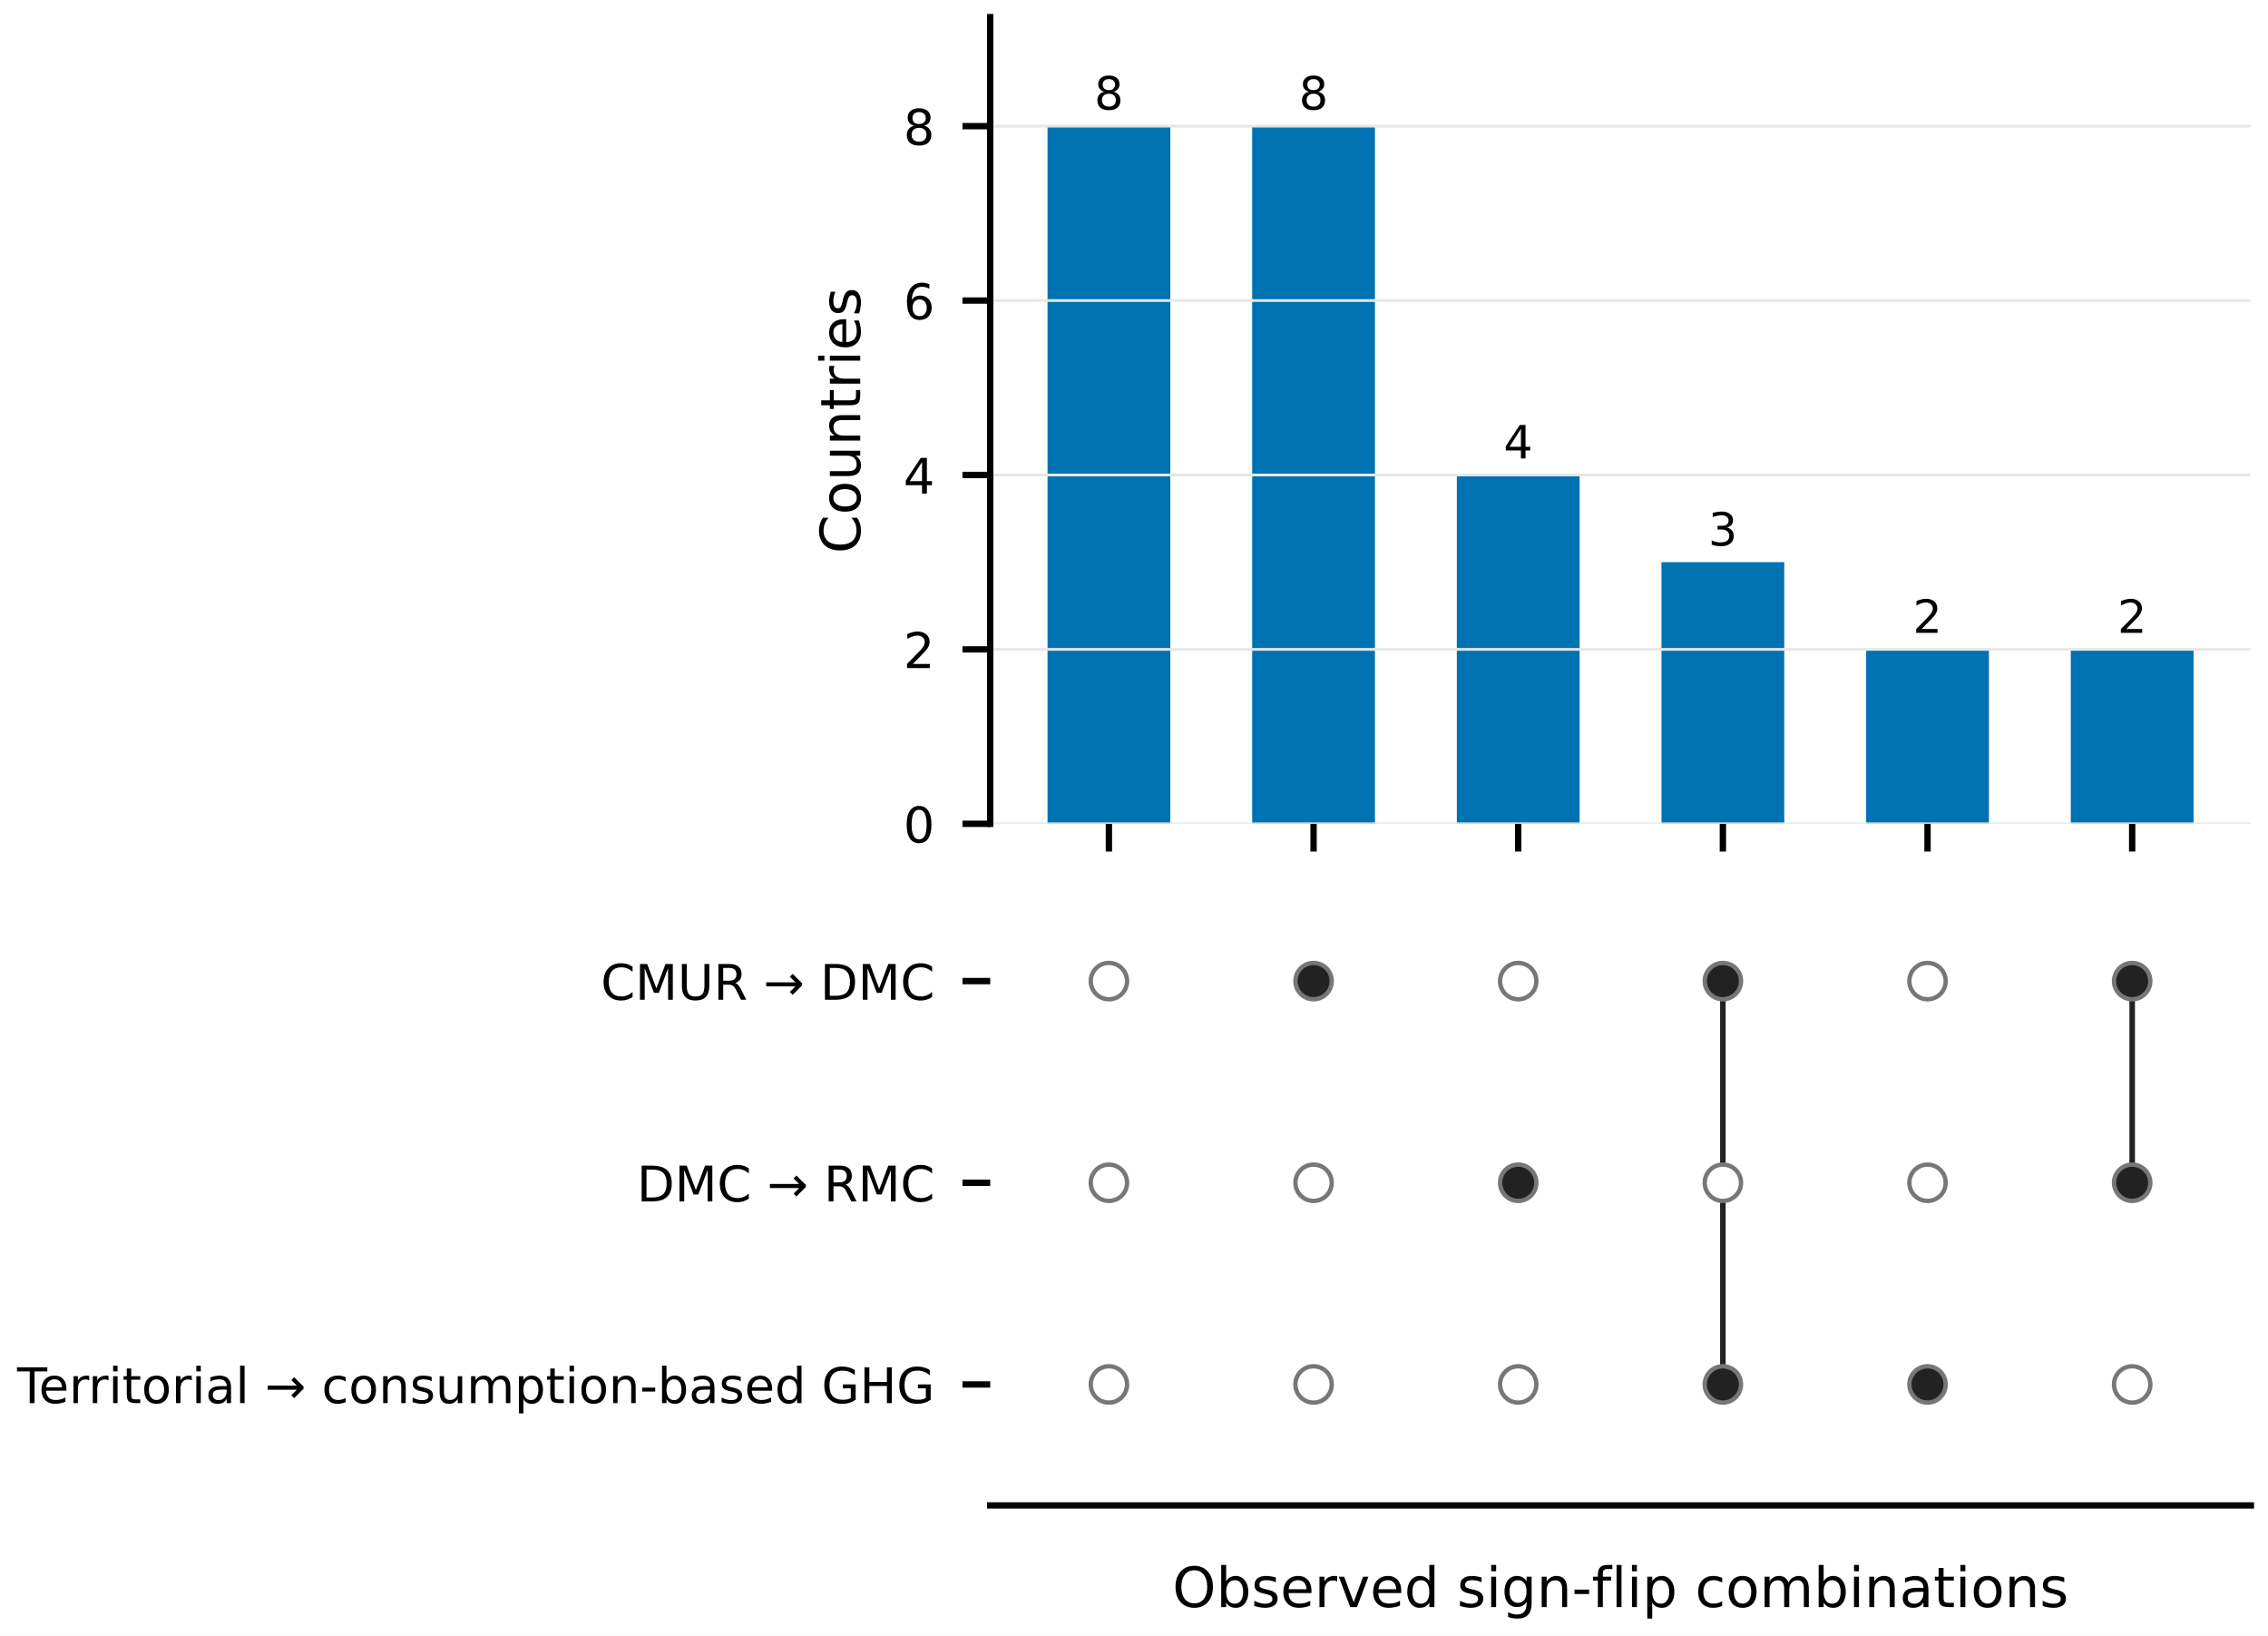
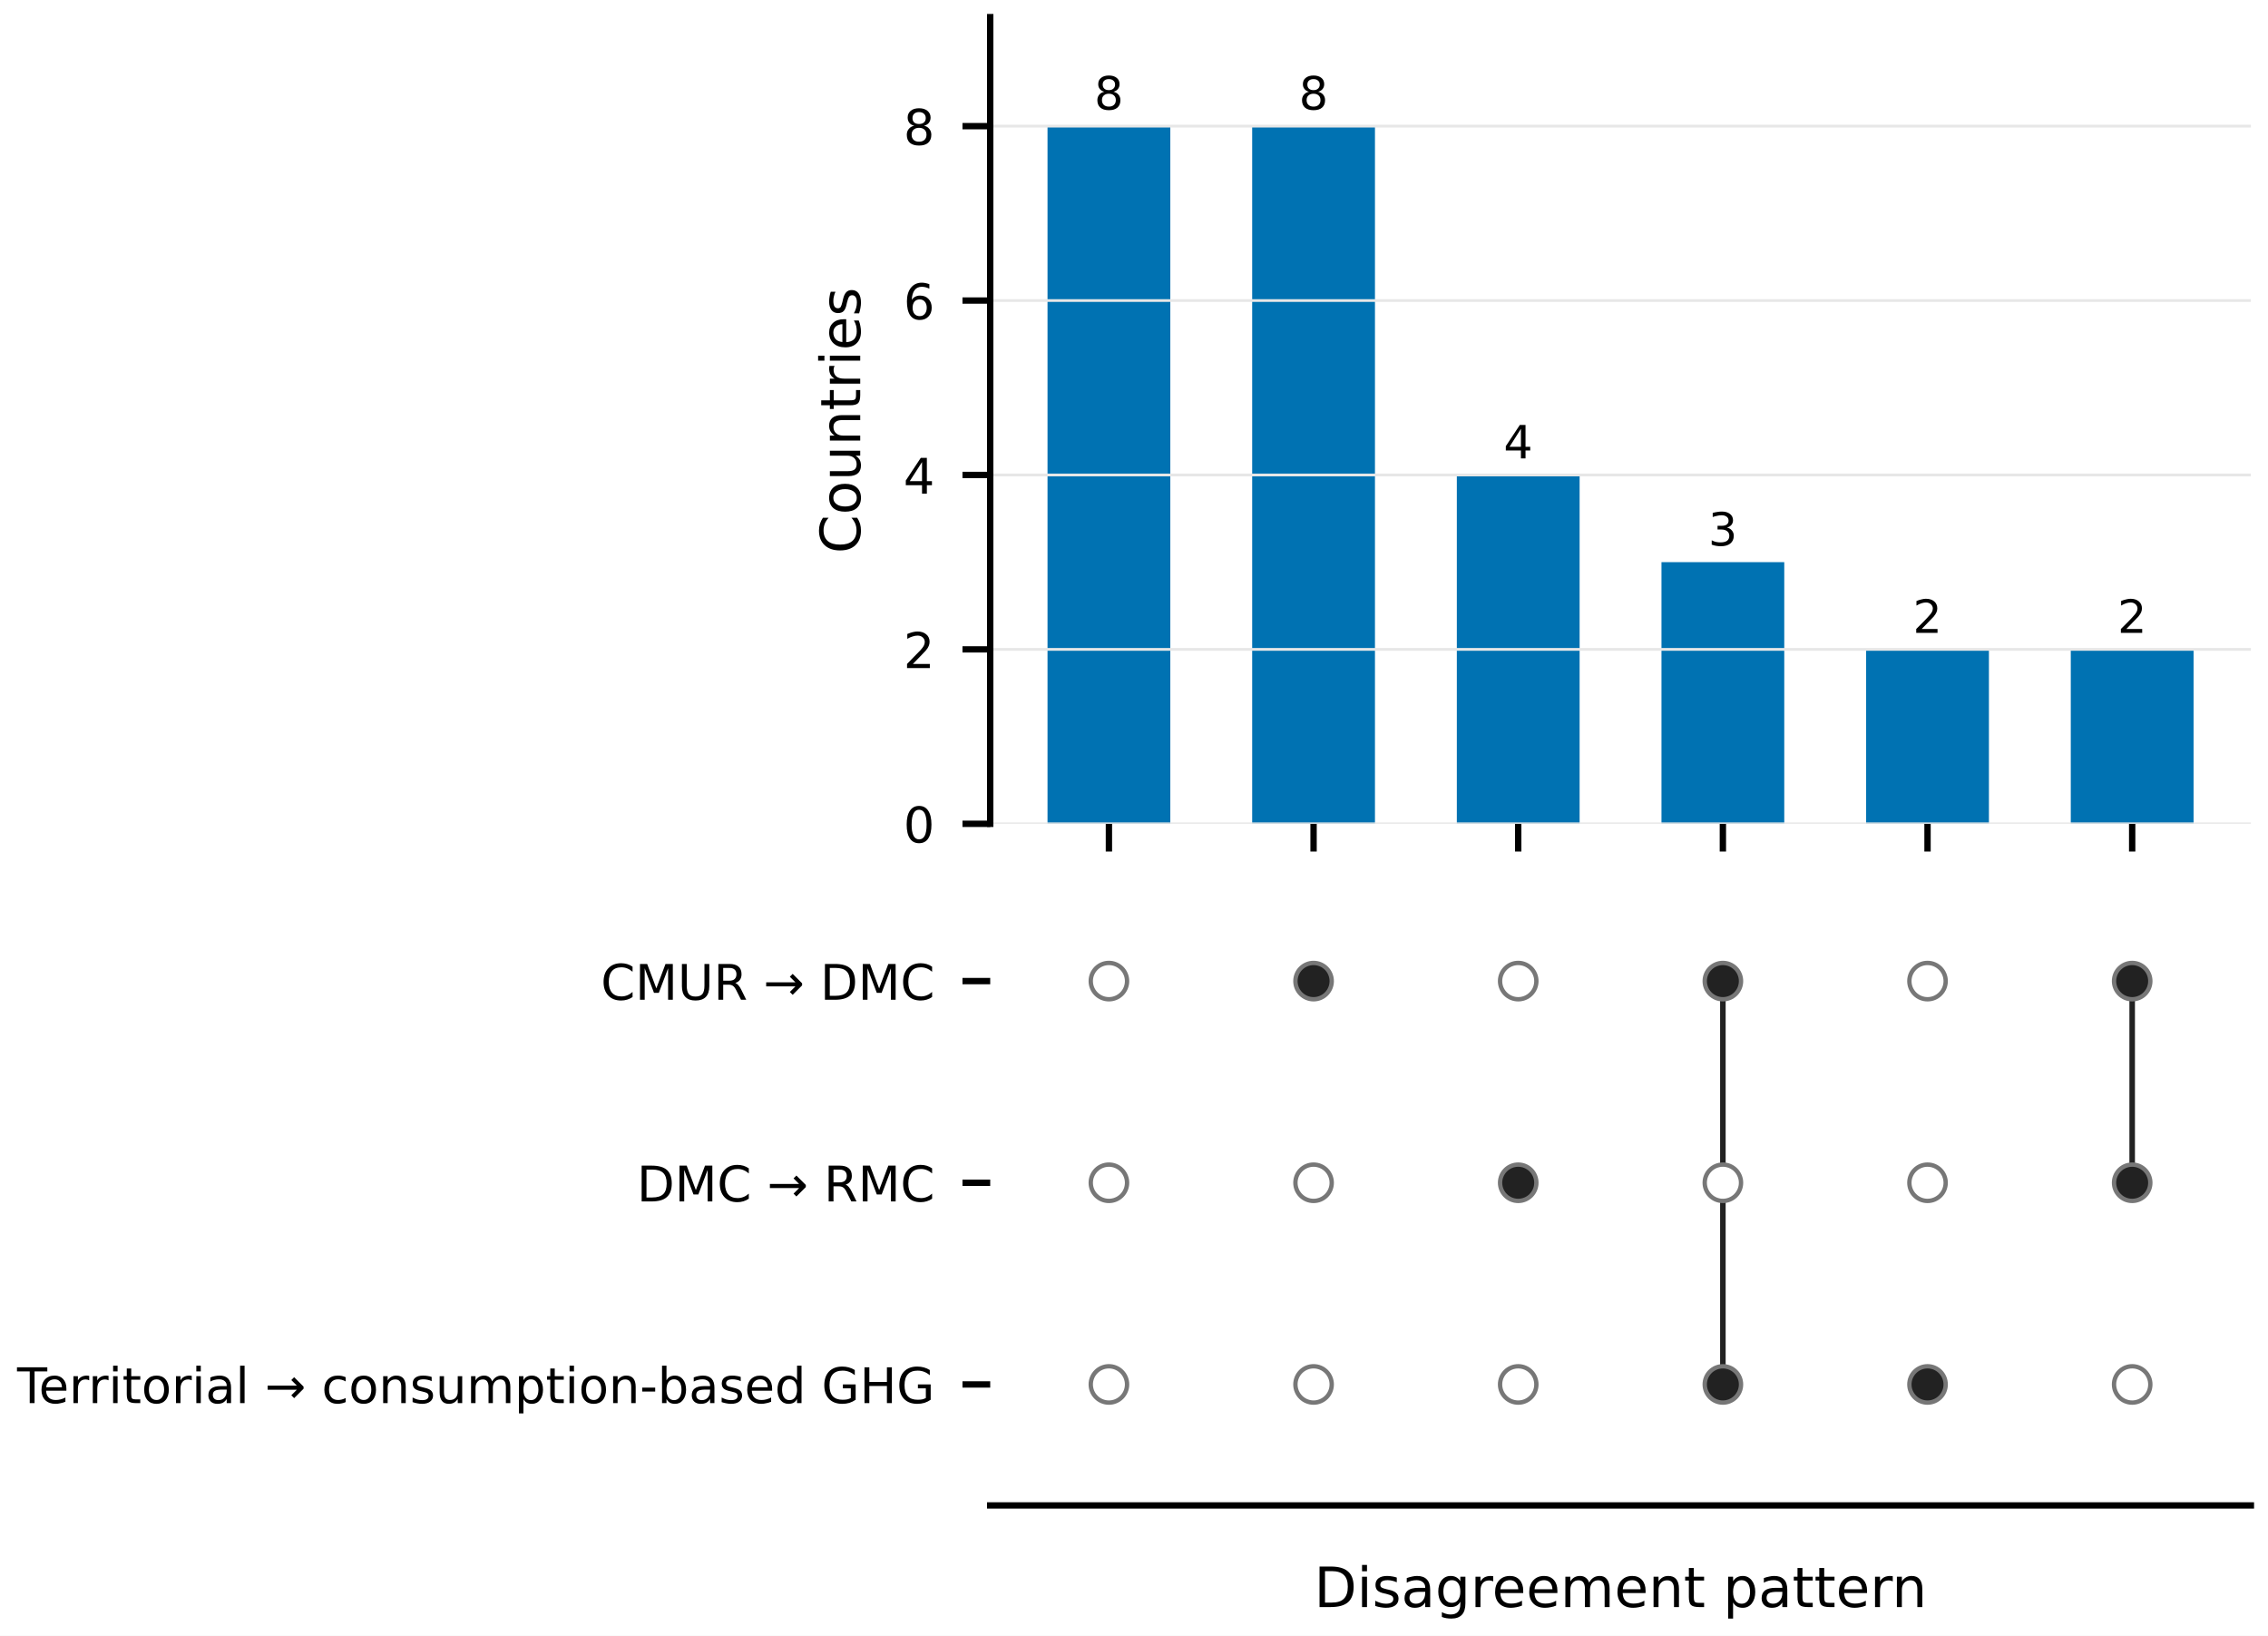
<svg xmlns="http://www.w3.org/2000/svg" xmlns:xlink="http://www.w3.org/1999/xlink" width="286.093pt" height="206.299pt" viewBox="0 0 286.093 206.299" version="1.1">
  <defs>
    <style type="text/css">*{stroke-linejoin: round; stroke-linecap: butt}</style>
  </defs>
  <g id="figure_1">
    <g id="patch_1">
      <path d="M 0 206.299  L 286.093 206.299  L 286.093 0  L 0 0  z " style="fill: #ffffff" />
    </g>
    <g id="axes_1">
      <g id="patch_2">
        <path d="M 124.909 103.897  L 283.933 103.897  L 283.933 2.16  L 124.909 2.16  z " style="fill: #ffffff" />
      </g>
      <g id="patch_3">
        <path d="M 132.138 103.897  L 147.627 103.897  L 147.627 15.908  L 132.138 15.908  z " clip-path="url(#pb94b7386db)" style="fill: #0072b2" />
      </g>
      <g id="patch_4">
        <path d="M 157.953 103.897  L 173.442 103.897  L 173.442 15.908  L 157.953 15.908  z " clip-path="url(#pb94b7386db)" style="fill: #0072b2" />
      </g>
      <g id="patch_5">
        <path d="M 183.769 103.897  L 199.258 103.897  L 199.258 59.902  L 183.769 59.902  z " clip-path="url(#pb94b7386db)" style="fill: #0072b2" />
      </g>
      <g id="patch_6">
        <path d="M 209.584 103.897  L 225.073 103.897  L 225.073 70.901  L 209.584 70.901  z " clip-path="url(#pb94b7386db)" style="fill: #0072b2" />
      </g>
      <g id="patch_7">
        <path d="M 235.4 103.897  L 250.889 103.897  L 250.889 81.899  L 235.4 81.899  z " clip-path="url(#pb94b7386db)" style="fill: #0072b2" />
      </g>
      <g id="patch_8">
        <path d="M 261.215 103.897  L 276.704 103.897  L 276.704 81.899  L 261.215 81.899  z " clip-path="url(#pb94b7386db)" style="fill: #0072b2" />
      </g>
      <g id="matplotlib.axis_1">
        <g id="xtick_1">
          <g id="line2d_1">
            <defs>
              <path id="mf795772968" d="M 0 0  L 0 3.5  " style="stroke: #000000; stroke-width: 0.8" />
            </defs>
            <g>
              <use xlink:href="#mf795772968" x="139.882" y="103.897" style="stroke: #000000; stroke-width: 0.8" />
            </g>
          </g>
        </g>
        <g id="xtick_2">
          <g id="line2d_2">
            <g>
              <use xlink:href="#mf795772968" x="165.698" y="103.897" style="stroke: #000000; stroke-width: 0.8" />
            </g>
          </g>
        </g>
        <g id="xtick_3">
          <g id="line2d_3">
            <g>
              <use xlink:href="#mf795772968" x="191.513" y="103.897" style="stroke: #000000; stroke-width: 0.8" />
            </g>
          </g>
        </g>
        <g id="xtick_4">
          <g id="line2d_4">
            <g>
              <use xlink:href="#mf795772968" x="217.329" y="103.897" style="stroke: #000000; stroke-width: 0.8" />
            </g>
          </g>
        </g>
        <g id="xtick_5">
          <g id="line2d_5">
            <g>
              <use xlink:href="#mf795772968" x="243.144" y="103.897" style="stroke: #000000; stroke-width: 0.8" />
            </g>
          </g>
        </g>
        <g id="xtick_6">
          <g id="line2d_6">
            <g>
              <use xlink:href="#mf795772968" x="268.96" y="103.897" style="stroke: #000000; stroke-width: 0.8" />
            </g>
          </g>
        </g>
      </g>
      <g id="matplotlib.axis_2">
        <g id="ytick_1">
          <g id="line2d_7">
            <path d="M 124.909 103.897  L 283.933 103.897  " clip-path="url(#pb94b7386db)" style="fill: none; stroke: #e7e7e7; stroke-width: 0.35; stroke-linecap: square" />
          </g>
          <g id="line2d_8">
            <defs>
              <path id="mcb12f224bc" d="M 0 0  L -3.5 0  " style="stroke: #000000; stroke-width: 0.8" />
            </defs>
            <g>
              <use xlink:href="#mcb12f224bc" x="124.909" y="103.897" style="stroke: #000000; stroke-width: 0.8" />
            </g>
          </g>
          <g id="text_1">
            <text style="font-size: 6.2px; font-family: 'DejaVu Sans'; text-anchor: end" x="117.909" y="106.252" transform="rotate(-0 117.9092 106.2521)">0</text>
          </g>
        </g>
        <g id="ytick_2">
          <g id="line2d_9">
            <path d="M 124.909 81.899  L 283.933 81.899  " clip-path="url(#pb94b7386db)" style="fill: none; stroke: #e7e7e7; stroke-width: 0.35; stroke-linecap: square" />
          </g>
          <g id="line2d_10">
            <g>
              <use xlink:href="#mcb12f224bc" x="124.909" y="81.899" style="stroke: #000000; stroke-width: 0.8" />
            </g>
          </g>
          <g id="text_2">
            <text style="font-size: 6.2px; font-family: 'DejaVu Sans'; text-anchor: end" x="117.909" y="84.255" transform="rotate(-0 117.9092 84.255)">2</text>
          </g>
        </g>
        <g id="ytick_3">
          <g id="line2d_11">
            <path d="M 124.909 59.902  L 283.933 59.902  " clip-path="url(#pb94b7386db)" style="fill: none; stroke: #e7e7e7; stroke-width: 0.35; stroke-linecap: square" />
          </g>
          <g id="line2d_12">
            <g>
              <use xlink:href="#mcb12f224bc" x="124.909" y="59.902" style="stroke: #000000; stroke-width: 0.8" />
            </g>
          </g>
          <g id="text_3">
            <text style="font-size: 6.2px; font-family: 'DejaVu Sans'; text-anchor: end" x="117.909" y="62.258" transform="rotate(-0 117.9092 62.2579)">4</text>
          </g>
        </g>
        <g id="ytick_4">
          <g id="line2d_13">
            <path d="M 124.909 37.905  L 283.933 37.905  " clip-path="url(#pb94b7386db)" style="fill: none; stroke: #e7e7e7; stroke-width: 0.35; stroke-linecap: square" />
          </g>
          <g id="line2d_14">
            <g>
              <use xlink:href="#mcb12f224bc" x="124.909" y="37.905" style="stroke: #000000; stroke-width: 0.8" />
            </g>
          </g>
          <g id="text_4">
            <text style="font-size: 6.2px; font-family: 'DejaVu Sans'; text-anchor: end" x="117.909" y="40.261" transform="rotate(-0 117.9092 40.2608)">6</text>
          </g>
        </g>
        <g id="ytick_5">
          <g id="line2d_15">
            <path d="M 124.909 15.908  L 283.933 15.908  " clip-path="url(#pb94b7386db)" style="fill: none; stroke: #e7e7e7; stroke-width: 0.35; stroke-linecap: square" />
          </g>
          <g id="line2d_16">
            <g>
              <use xlink:href="#mcb12f224bc" x="124.909" y="15.908" style="stroke: #000000; stroke-width: 0.8" />
            </g>
          </g>
          <g id="text_5">
            <text style="font-size: 6.2px; font-family: 'DejaVu Sans'; text-anchor: end" x="117.909" y="18.264" transform="rotate(-0 117.9092 18.2637)">8</text>
          </g>
        </g>
        <g id="text_6">
          <text style="font-size: 7px; font-family: 'DejaVu Sans'; text-anchor: middle" x="108.509" y="53.028" transform="rotate(-90 108.5086 53.02829)">Countries</text>
        </g>
      </g>
      <g id="patch_9">
        <path d="M 124.909 103.897  L 124.909 2.16  " style="fill: none; stroke: #000000; stroke-width: 0.8; stroke-linejoin: miter; stroke-linecap: square" />
      </g>
      <g id="text_7">
        <text style="font-size: 5.8px; font-family: 'DejaVu Sans'; text-anchor: middle" x="139.882" y="13.822" transform="rotate(-0 139.8822 13.82208)">8</text>
      </g>
      <g id="text_8">
        <text style="font-size: 5.8px; font-family: 'DejaVu Sans'; text-anchor: middle" x="165.698" y="13.822" transform="rotate(-0 165.6977 13.82208)">8</text>
      </g>
      <g id="text_9">
        <text style="font-size: 5.8px; font-family: 'DejaVu Sans'; text-anchor: middle" x="191.513" y="57.816" transform="rotate(-0 191.5132 57.81628)">4</text>
      </g>
      <g id="text_10">
        <text style="font-size: 5.8px; font-family: 'DejaVu Sans'; text-anchor: middle" x="217.329" y="68.815" transform="rotate(-0 217.3287 68.81483)">3</text>
      </g>
      <g id="text_11">
        <text style="font-size: 5.8px; font-family: 'DejaVu Sans'; text-anchor: middle" x="243.144" y="79.813" transform="rotate(-0 243.1443 79.81338)">2</text>
      </g>
      <g id="text_12">
        <text style="font-size: 5.8px; font-family: 'DejaVu Sans'; text-anchor: middle" x="268.96" y="79.813" transform="rotate(-0 268.9598 79.81338)">2</text>
      </g>
    </g>
    <g id="axes_2">
      <g id="patch_10">
        <path d="M 124.909 189.864  L 283.933 189.864  L 283.933 108.475  L 124.909 108.475  z " style="fill: #ffffff" />
      </g>
      <g id="line2d_17">
        <path d="M 217.329 123.735  L 217.329 174.604  " clip-path="url(#p2ead70cb26)" style="fill: none; stroke: #222222; stroke-width: 0.7; stroke-linecap: square" />
      </g>
      <g id="line2d_18">
        <path d="M 268.96 123.735  L 268.96 149.169  " clip-path="url(#p2ead70cb26)" style="fill: none; stroke: #222222; stroke-width: 0.7; stroke-linecap: square" />
      </g>
      <g id="PathCollection_1">
        <defs>
          <path id="m1badb4203f" d="M 0 2.291  C 0.608 2.291 1.191 2.05 1.62 1.62  C 2.05 1.191 2.291 0.608 2.291 0  C 2.291 -0.608 2.05 -1.191 1.62 -1.62  C 1.191 -2.05 0.608 -2.291 0 -2.291  C -0.608 -2.291 -1.191 -2.05 -1.62 -1.62  C -2.05 -1.191 -2.291 -0.608 -2.291 0  C -2.291 0.608 -2.05 1.191 -1.62 1.62  C -1.191 2.05 -0.608 2.291 0 2.291  z " style="stroke: #777777; stroke-width: 0.55" />
        </defs>
        <g clip-path="url(#p2ead70cb26)">
          <use xlink:href="#m1badb4203f" x="139.882" y="123.735" style="fill: #ffffff; stroke: #777777; stroke-width: 0.55" />
        </g>
      </g>
      <g id="PathCollection_2">
        <defs>
          <path id="ma847eca952" d="M 0 2.291  C 0.608 2.291 1.191 2.05 1.62 1.62  C 2.05 1.191 2.291 0.608 2.291 0  C 2.291 -0.608 2.05 -1.191 1.62 -1.62  C 1.191 -2.05 0.608 -2.291 0 -2.291  C -0.608 -2.291 -1.191 -2.05 -1.62 -1.62  C -2.05 -1.191 -2.291 -0.608 -2.291 0  C -2.291 0.608 -2.05 1.191 -1.62 1.62  C -1.191 2.05 -0.608 2.291 0 2.291  z " style="stroke: #777777; stroke-width: 0.55" />
        </defs>
        <g clip-path="url(#p2ead70cb26)">
          <use xlink:href="#ma847eca952" x="165.698" y="123.735" style="fill: #222222; stroke: #777777; stroke-width: 0.55" />
        </g>
      </g>
      <g id="PathCollection_3">
        <g clip-path="url(#p2ead70cb26)">
          <use xlink:href="#m1badb4203f" x="191.513" y="123.735" style="fill: #ffffff; stroke: #777777; stroke-width: 0.55" />
        </g>
      </g>
      <g id="PathCollection_4">
        <g clip-path="url(#p2ead70cb26)">
          <use xlink:href="#ma847eca952" x="217.329" y="123.735" style="fill: #222222; stroke: #777777; stroke-width: 0.55" />
        </g>
      </g>
      <g id="PathCollection_5">
        <g clip-path="url(#p2ead70cb26)">
          <use xlink:href="#m1badb4203f" x="243.144" y="123.735" style="fill: #ffffff; stroke: #777777; stroke-width: 0.55" />
        </g>
      </g>
      <g id="PathCollection_6">
        <g clip-path="url(#p2ead70cb26)">
          <use xlink:href="#ma847eca952" x="268.96" y="123.735" style="fill: #222222; stroke: #777777; stroke-width: 0.55" />
        </g>
      </g>
      <g id="PathCollection_7">
        <g clip-path="url(#p2ead70cb26)">
          <use xlink:href="#m1badb4203f" x="139.882" y="149.169" style="fill: #ffffff; stroke: #777777; stroke-width: 0.55" />
        </g>
      </g>
      <g id="PathCollection_8">
        <g clip-path="url(#p2ead70cb26)">
          <use xlink:href="#m1badb4203f" x="165.698" y="149.169" style="fill: #ffffff; stroke: #777777; stroke-width: 0.55" />
        </g>
      </g>
      <g id="PathCollection_9">
        <g clip-path="url(#p2ead70cb26)">
          <use xlink:href="#ma847eca952" x="191.513" y="149.169" style="fill: #222222; stroke: #777777; stroke-width: 0.55" />
        </g>
      </g>
      <g id="PathCollection_10">
        <g clip-path="url(#p2ead70cb26)">
          <use xlink:href="#m1badb4203f" x="217.329" y="149.169" style="fill: #ffffff; stroke: #777777; stroke-width: 0.55" />
        </g>
      </g>
      <g id="PathCollection_11">
        <g clip-path="url(#p2ead70cb26)">
          <use xlink:href="#m1badb4203f" x="243.144" y="149.169" style="fill: #ffffff; stroke: #777777; stroke-width: 0.55" />
        </g>
      </g>
      <g id="PathCollection_12">
        <g clip-path="url(#p2ead70cb26)">
          <use xlink:href="#ma847eca952" x="268.96" y="149.169" style="fill: #222222; stroke: #777777; stroke-width: 0.55" />
        </g>
      </g>
      <g id="PathCollection_13">
        <g clip-path="url(#p2ead70cb26)">
          <use xlink:href="#m1badb4203f" x="139.882" y="174.604" style="fill: #ffffff; stroke: #777777; stroke-width: 0.55" />
        </g>
      </g>
      <g id="PathCollection_14">
        <g clip-path="url(#p2ead70cb26)">
          <use xlink:href="#m1badb4203f" x="165.698" y="174.604" style="fill: #ffffff; stroke: #777777; stroke-width: 0.55" />
        </g>
      </g>
      <g id="PathCollection_15">
        <g clip-path="url(#p2ead70cb26)">
          <use xlink:href="#m1badb4203f" x="191.513" y="174.604" style="fill: #ffffff; stroke: #777777; stroke-width: 0.55" />
        </g>
      </g>
      <g id="PathCollection_16">
        <g clip-path="url(#p2ead70cb26)">
          <use xlink:href="#ma847eca952" x="217.329" y="174.604" style="fill: #222222; stroke: #777777; stroke-width: 0.55" />
        </g>
      </g>
      <g id="PathCollection_17">
        <g clip-path="url(#p2ead70cb26)">
          <use xlink:href="#ma847eca952" x="243.144" y="174.604" style="fill: #222222; stroke: #777777; stroke-width: 0.55" />
        </g>
      </g>
      <g id="PathCollection_18">
        <g clip-path="url(#p2ead70cb26)">
          <use xlink:href="#m1badb4203f" x="268.96" y="174.604" style="fill: #ffffff; stroke: #777777; stroke-width: 0.55" />
        </g>
      </g>
      <g id="matplotlib.axis_3">
        <g id="xtick_7">
          <g id="line2d_19" />
        </g>
        <g id="xtick_8">
          <g id="line2d_20" />
        </g>
        <g id="xtick_9">
          <g id="line2d_21" />
        </g>
        <g id="xtick_10">
          <g id="line2d_22" />
        </g>
        <g id="xtick_11">
          <g id="line2d_23" />
        </g>
        <g id="xtick_12">
          <g id="line2d_24" />
        </g>
        <g id="text_13">
-           <text style="font-size: 7px; font-family: 'DejaVu Sans'; text-anchor: middle" x="204.421" y="202.683" transform="rotate(-0 204.421 202.6829)">Observed sign-flip combinations</text>
+           <text style="font-size: 7px; font-family: 'DejaVu Sans'; text-anchor: middle" x="204.421" y="202.683" transform="rotate(-0 204.421 202.6829)">Disagreement pattern</text>
        </g>
      </g>
      <g id="matplotlib.axis_4">
        <g id="ytick_6">
          <g id="line2d_25">
            <g>
              <use xlink:href="#mcb12f224bc" x="124.909" y="123.735" style="stroke: #000000; stroke-width: 0.8" />
            </g>
          </g>
          <g id="text_14">
            <text style="font-size: 6.2px; font-family: 'DejaVu Sans'; text-anchor: end" x="117.909" y="126.091" transform="rotate(-0 117.9092 126.0907)">CMUR → DMC</text>
          </g>
        </g>
        <g id="ytick_7">
          <g id="line2d_26">
            <g>
              <use xlink:href="#mcb12f224bc" x="124.909" y="149.169" style="stroke: #000000; stroke-width: 0.8" />
            </g>
          </g>
          <g id="text_15">
            <text style="font-size: 6.2px; font-family: 'DejaVu Sans'; text-anchor: end" x="117.909" y="151.525" transform="rotate(-0 117.9092 151.5249)">DMC → RMC</text>
          </g>
        </g>
        <g id="ytick_8">
          <g id="line2d_27">
            <g>
              <use xlink:href="#mcb12f224bc" x="124.909" y="174.604" style="stroke: #000000; stroke-width: 0.8" />
            </g>
          </g>
          <g id="text_16">
            <text style="font-size: 6.2px; font-family: 'DejaVu Sans'; text-anchor: end" x="117.909" y="176.959" transform="rotate(-0 117.9092 176.959)">Territorial → consumption-based GHG</text>
          </g>
        </g>
      </g>
      <g id="patch_11">
        <path d="M 124.909 189.864  L 283.933 189.864  " style="fill: none; stroke: #000000; stroke-width: 0.8; stroke-linejoin: miter; stroke-linecap: square" />
      </g>
    </g>
  </g>
  <defs>
    <clipPath id="pb94b7386db">
      <rect x="124.909" y="2.16" width="159.024" height="101.737" />
    </clipPath>
    <clipPath id="p2ead70cb26">
      <rect x="124.909" y="108.475" width="159.024" height="81.389" />
    </clipPath>
  </defs>
</svg>
